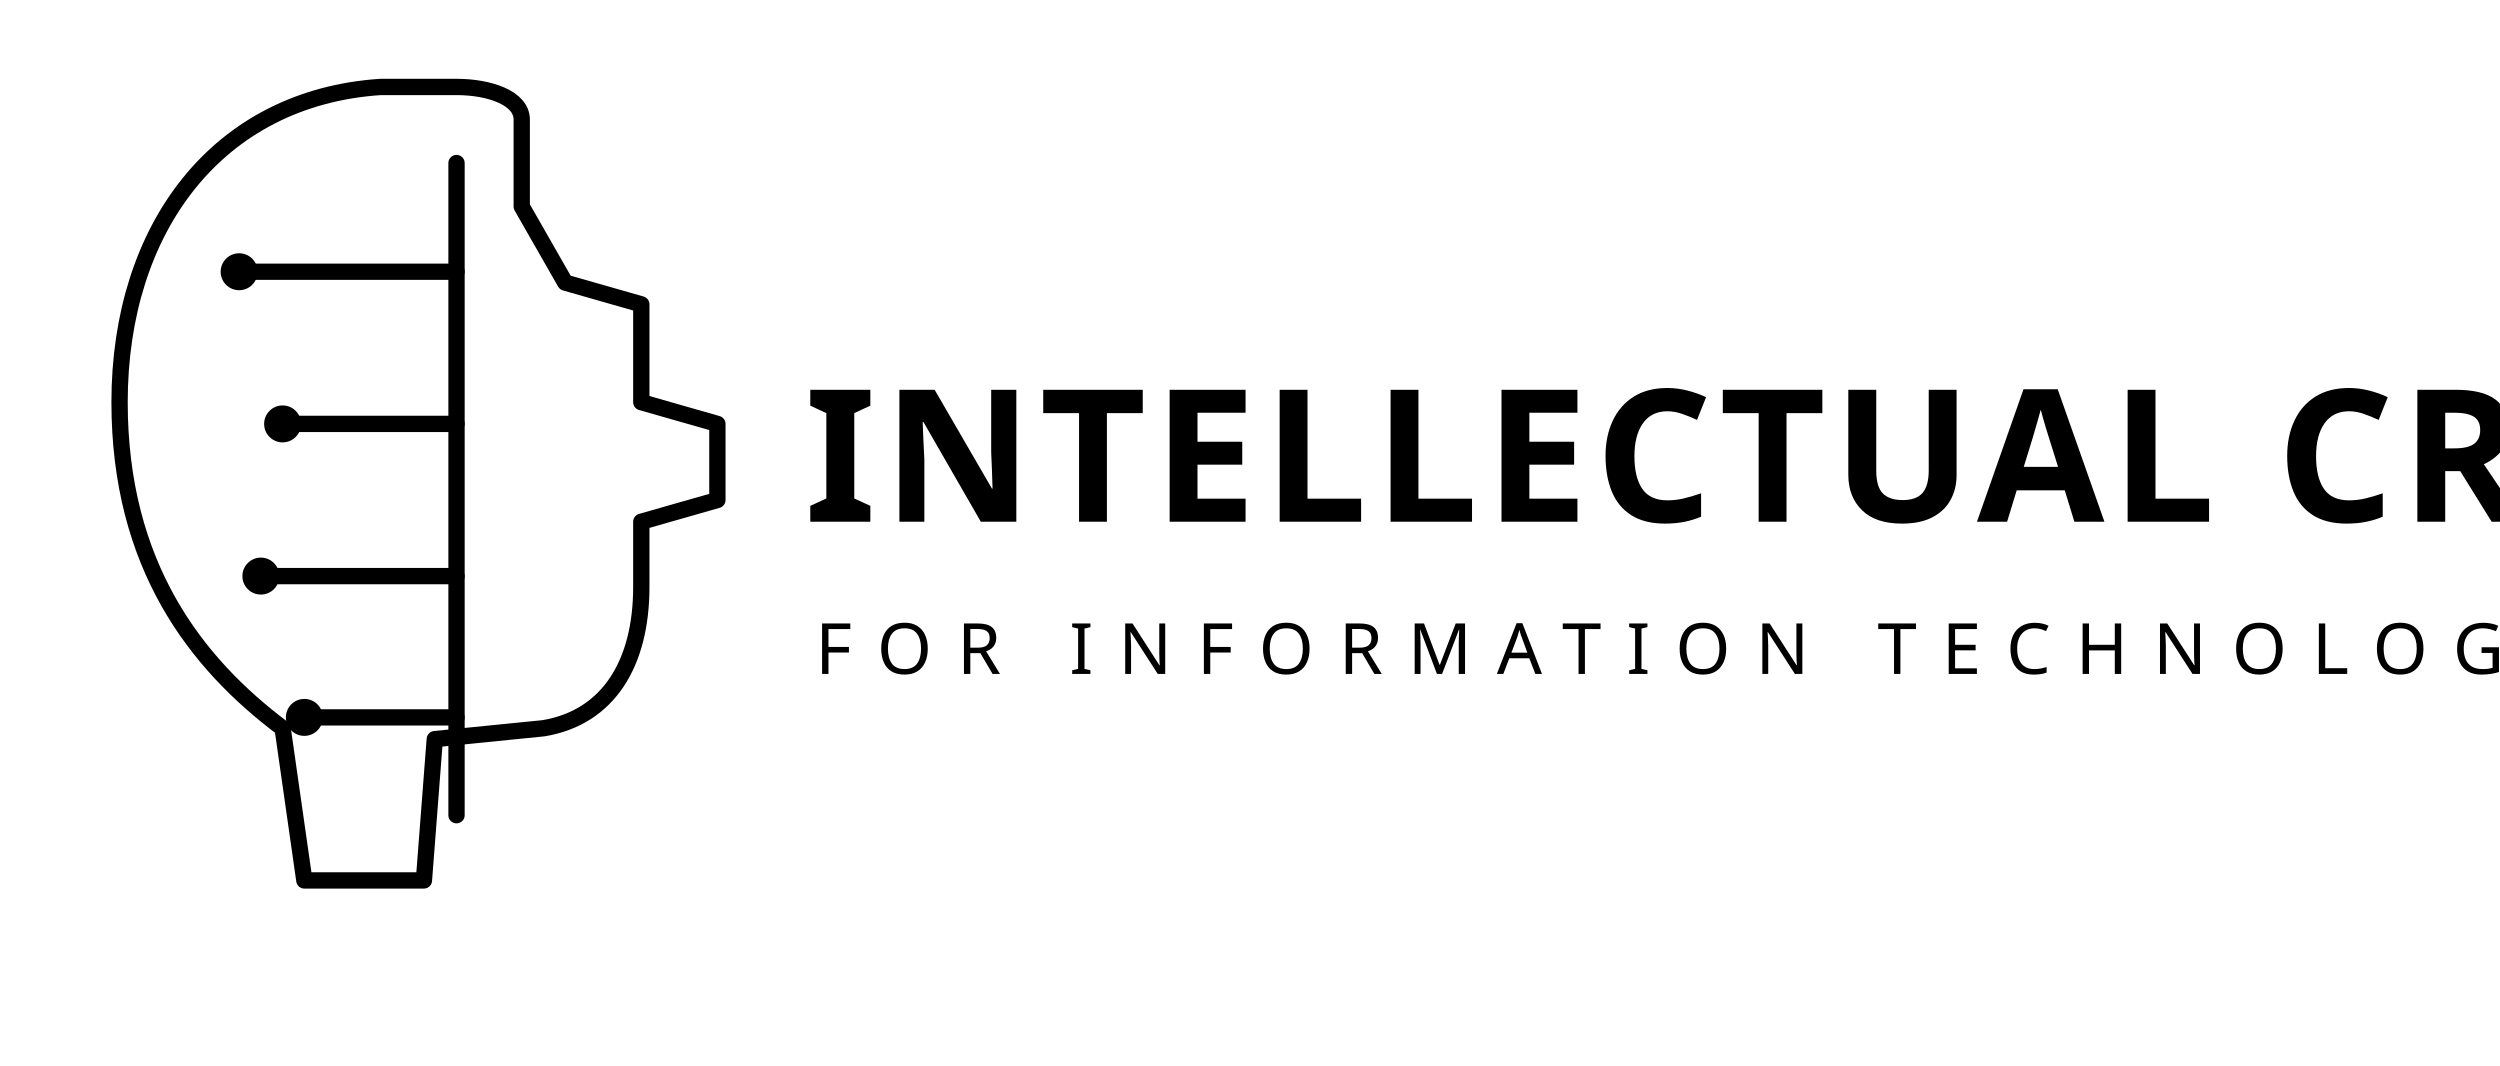
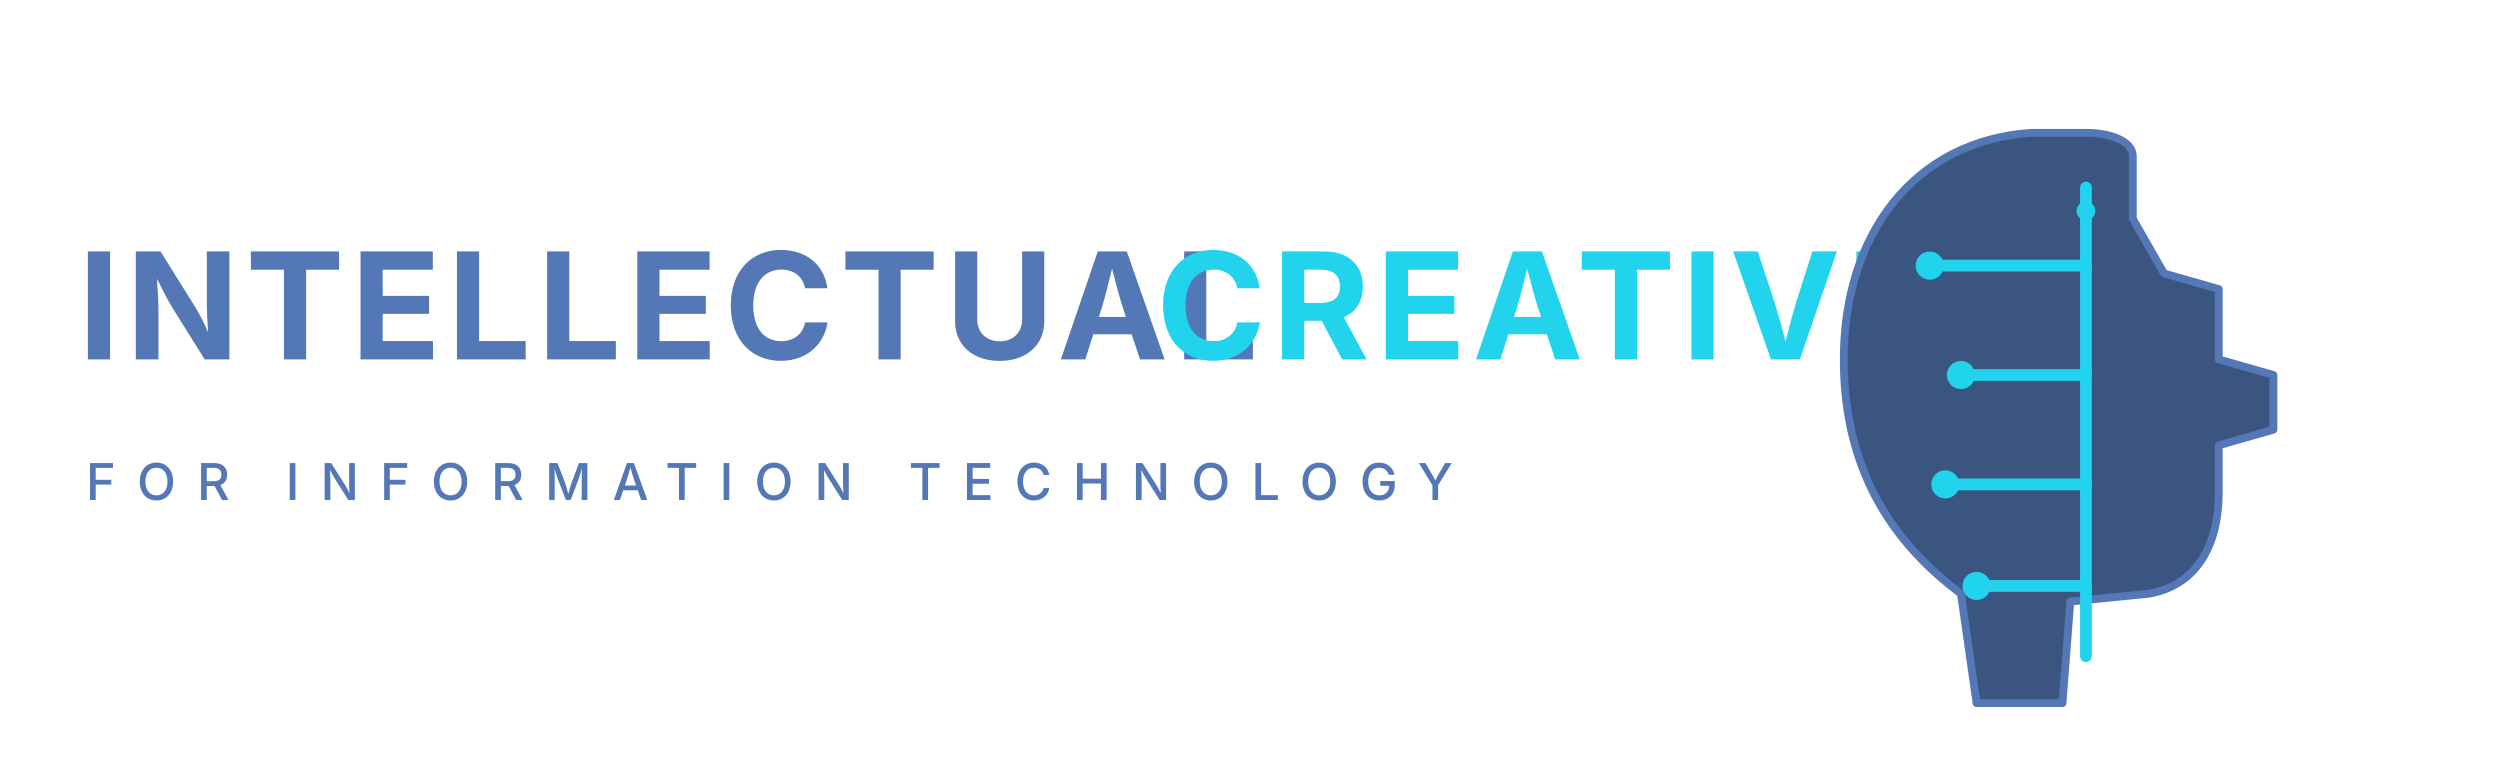
- <svg xmlns="http://www.w3.org/2000/svg" width="460" height="196" viewBox="0 0 460 196" fill="none" role="img" aria-label="Intellectual Creativity — for Information Technology">
-   <g stroke="currentColor" stroke-width="3" stroke-linecap="round" stroke-linejoin="round" fill="none">
-     <path d="M70 16              C 40 18, 22 42, 22 74              C 22 104, 36 122, 52 134              L 56 162              L 78 162              L 80 136              L 100 134              C 112 132, 118 122, 118 108              L 118 96              L 132 92              L 132 78              L 118 74              L 118 56              L 104 52              L 96 38              L 96 22              C 96 18, 90 16, 84 16              Z" />
-     <path d="M84 30 L 84 150" />
-     <path d="M84 50 L 44 50" />
-     <path d="M84 78 L 52 78" />
-     <path d="M84 106 L 48 106" />
-     <path d="M84 132 L 56 132" />
-     <circle cx="44" cy="50" r="3.4" fill="currentColor" stroke="none" />
-     <circle cx="52" cy="78" r="3.4" fill="currentColor" stroke="none" />
-     <circle cx="48" cy="106" r="3.4" fill="currentColor" stroke="none" />
-     <circle cx="56" cy="132" r="3.4" fill="currentColor" stroke="none" />
+ <svg xmlns="http://www.w3.org/2000/svg" width="640" height="200" viewBox="0 0 640 200" fill="none" role="img" aria-label="Intellectual Creativity — for Information Technology">
+   <g font-family="'Space Grotesk', 'Inter', 'Geist', system-ui, sans-serif" text-rendering="geometricPrecision">
+     <text x="20" y="92" font-size="38" font-weight="700" letter-spacing="1.6" fill="#5478B5">INTELLECTUAL</text>
+     <text x="296" y="92" font-size="38" font-weight="700" letter-spacing="1.6" fill="#22D3EE">CREATIVITY</text>
+     <text x="22" y="128" font-size="13" font-weight="500" letter-spacing="5.4" fill="#5478B5">FOR INFORMATION TECHNOLOGY</text>
  </g>
-   <g fill="currentColor" font-family="'Geist', 'Space Grotesk', system-ui, sans-serif">
-     <text x="148" y="96" font-size="34" font-weight="700" letter-spacing="1.2">INTELLECTUAL CREATIVITY</text>
-     <text x="150" y="124" font-size="13" font-weight="500" letter-spacing="4.6">FOR INFORMATION TECHNOLOGY</text>
+   <g transform="translate(450, 18)">
+     <path d="M70 16          C 40 18, 22 42, 22 74          C 22 104, 36 122, 52 134          L 56 162          L 78 162          L 80 136          L 100 134          C 112 132, 118 122, 118 108          L 118 96          L 132 92          L 132 78          L 118 74          L 118 56          L 104 52          L 96 38          L 96 22          C 96 18, 90 16, 84 16          Z" fill="#3A5680" stroke="#5478B5" stroke-width="2" stroke-linejoin="round" />
+     <path d="M84 30 L 84 150" stroke="#22D3EE" stroke-width="3" stroke-linecap="round" />
+     <g stroke="#22D3EE" stroke-width="3" stroke-linecap="round" stroke-linejoin="round" fill="none">
+       <path d="M84 50 L 44 50" />
+       <path d="M84 78 L 52 78" />
+       <path d="M84 106 L 48 106" />
+       <path d="M84 132 L 56 132" />
+     </g>
+     <g fill="#22D3EE">
+       <circle cx="44" cy="50" r="3.6" />
+       <circle cx="52" cy="78" r="3.6" />
+       <circle cx="48" cy="106" r="3.6" />
+       <circle cx="56" cy="132" r="3.6" />
+     </g>
+     <circle cx="84" cy="36" r="2.4" fill="#22D3EE" />
  </g>
</svg>
